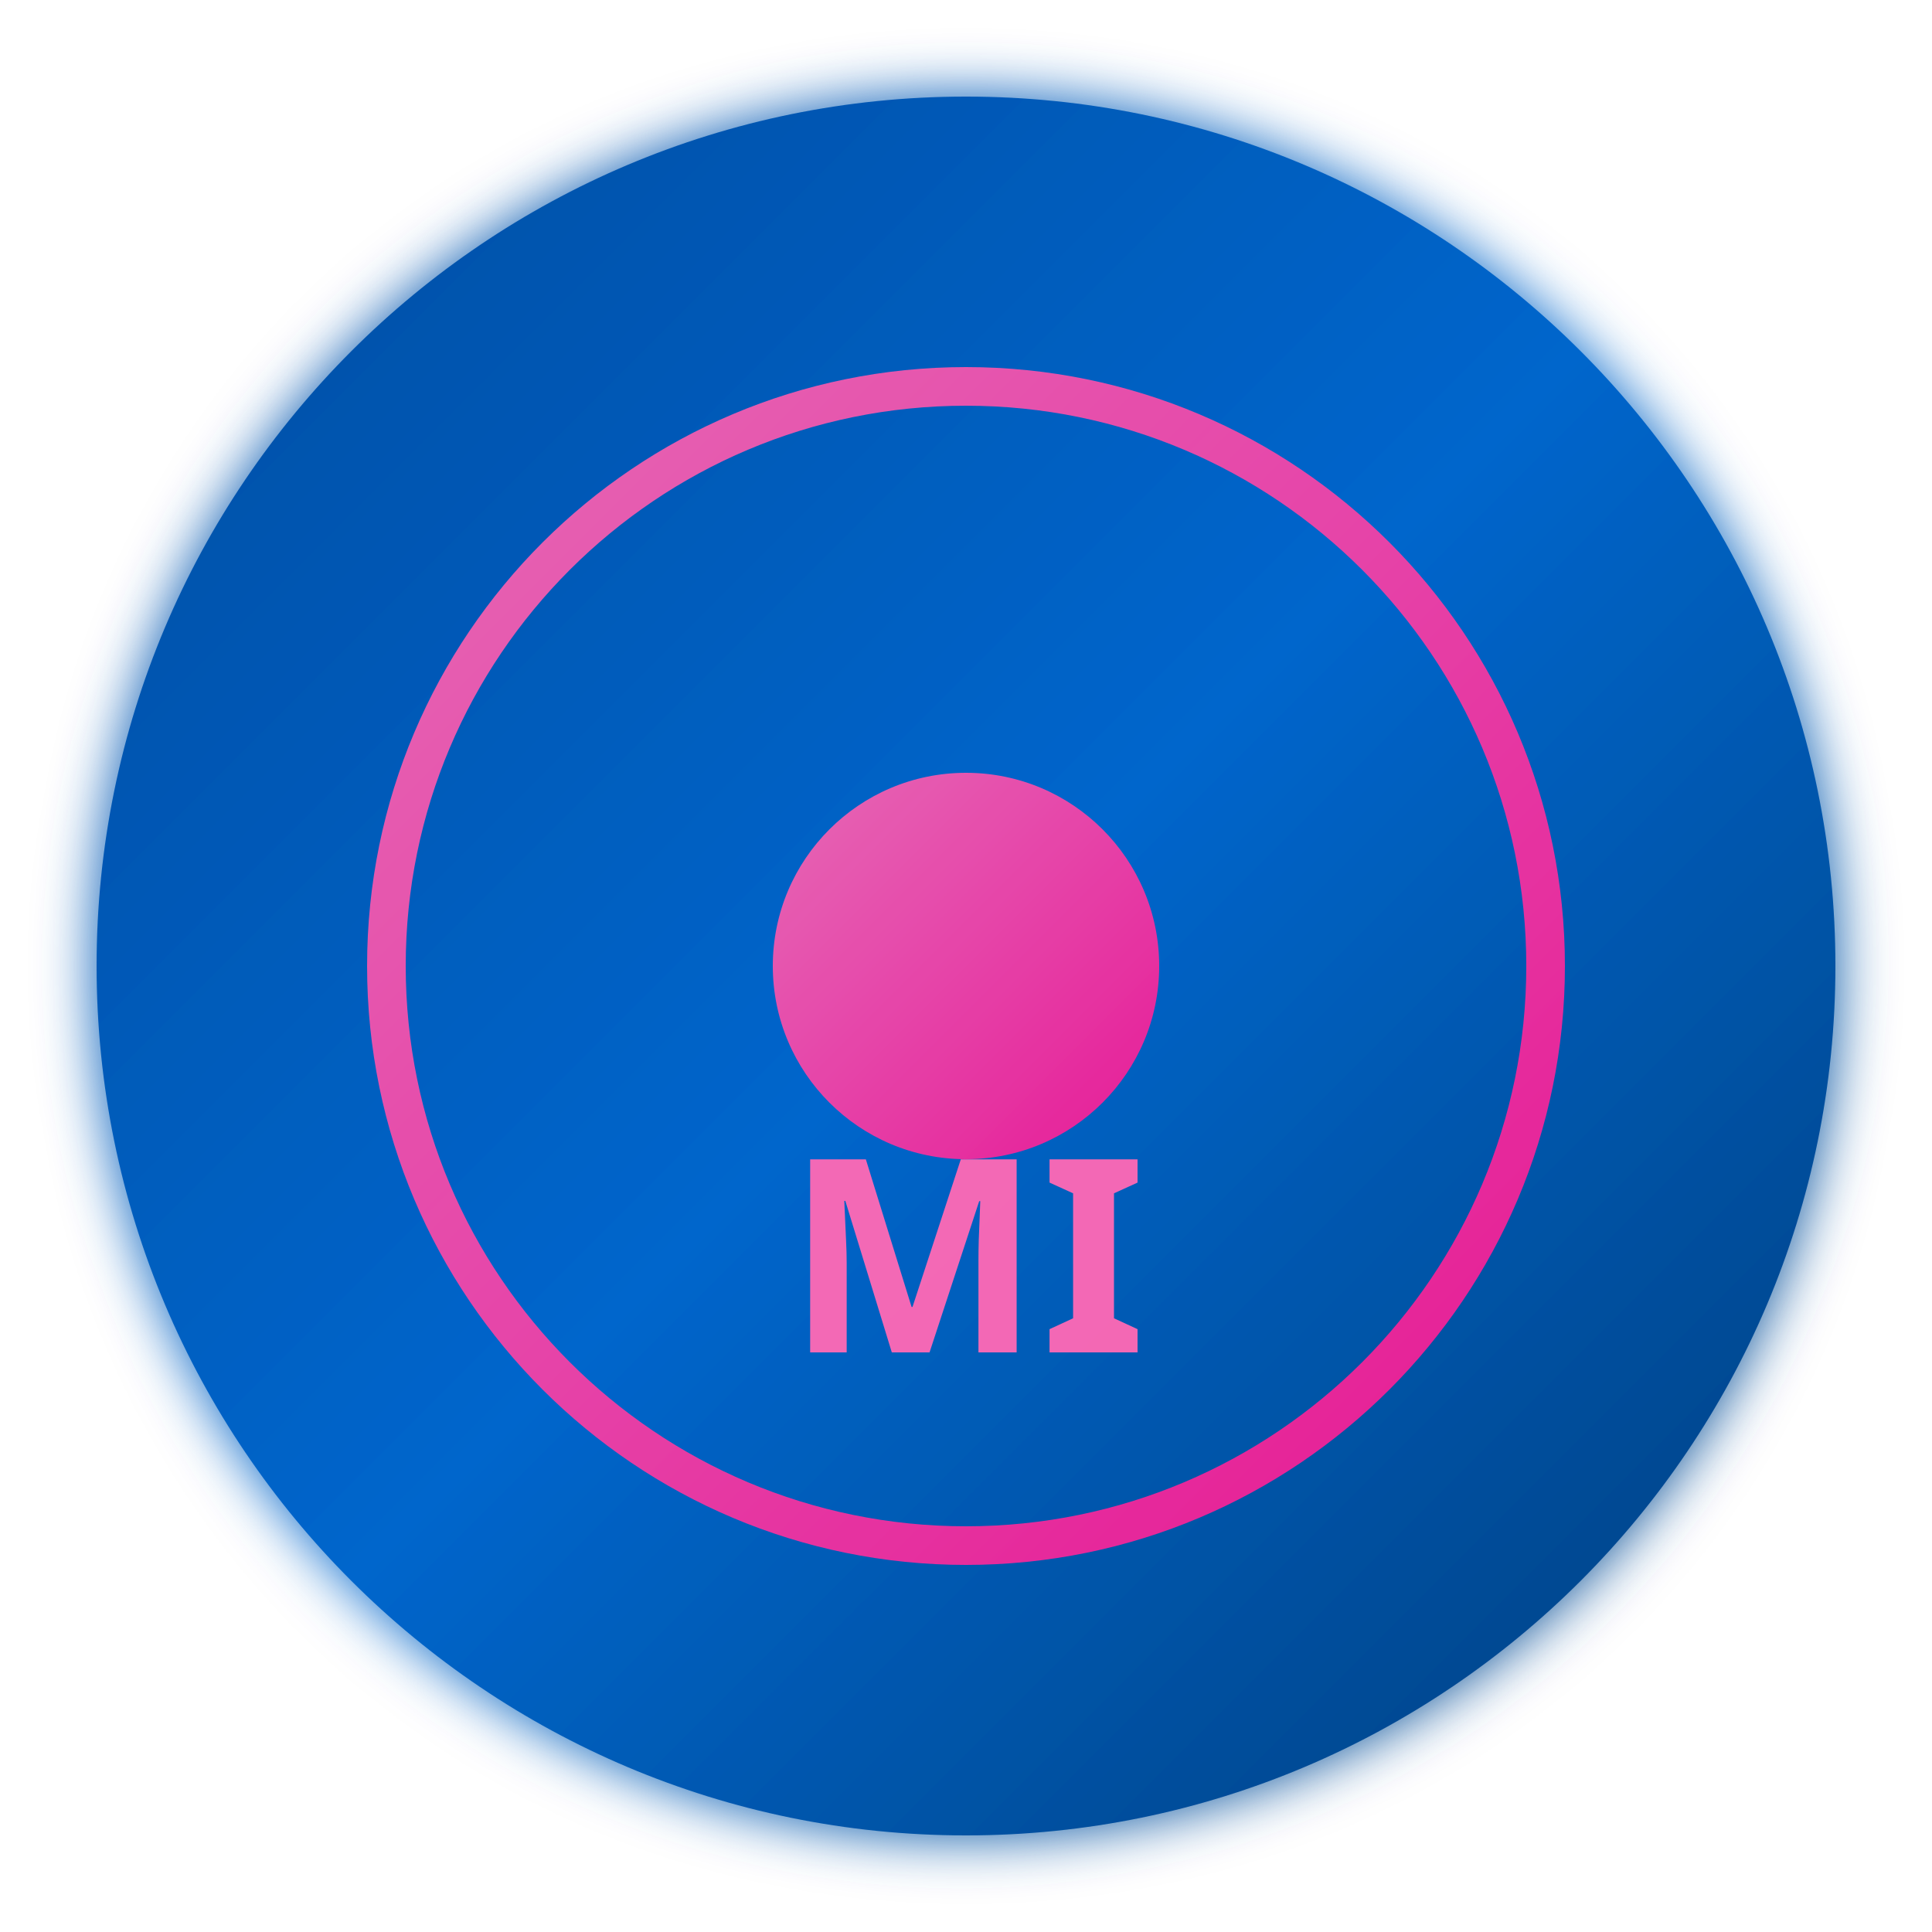
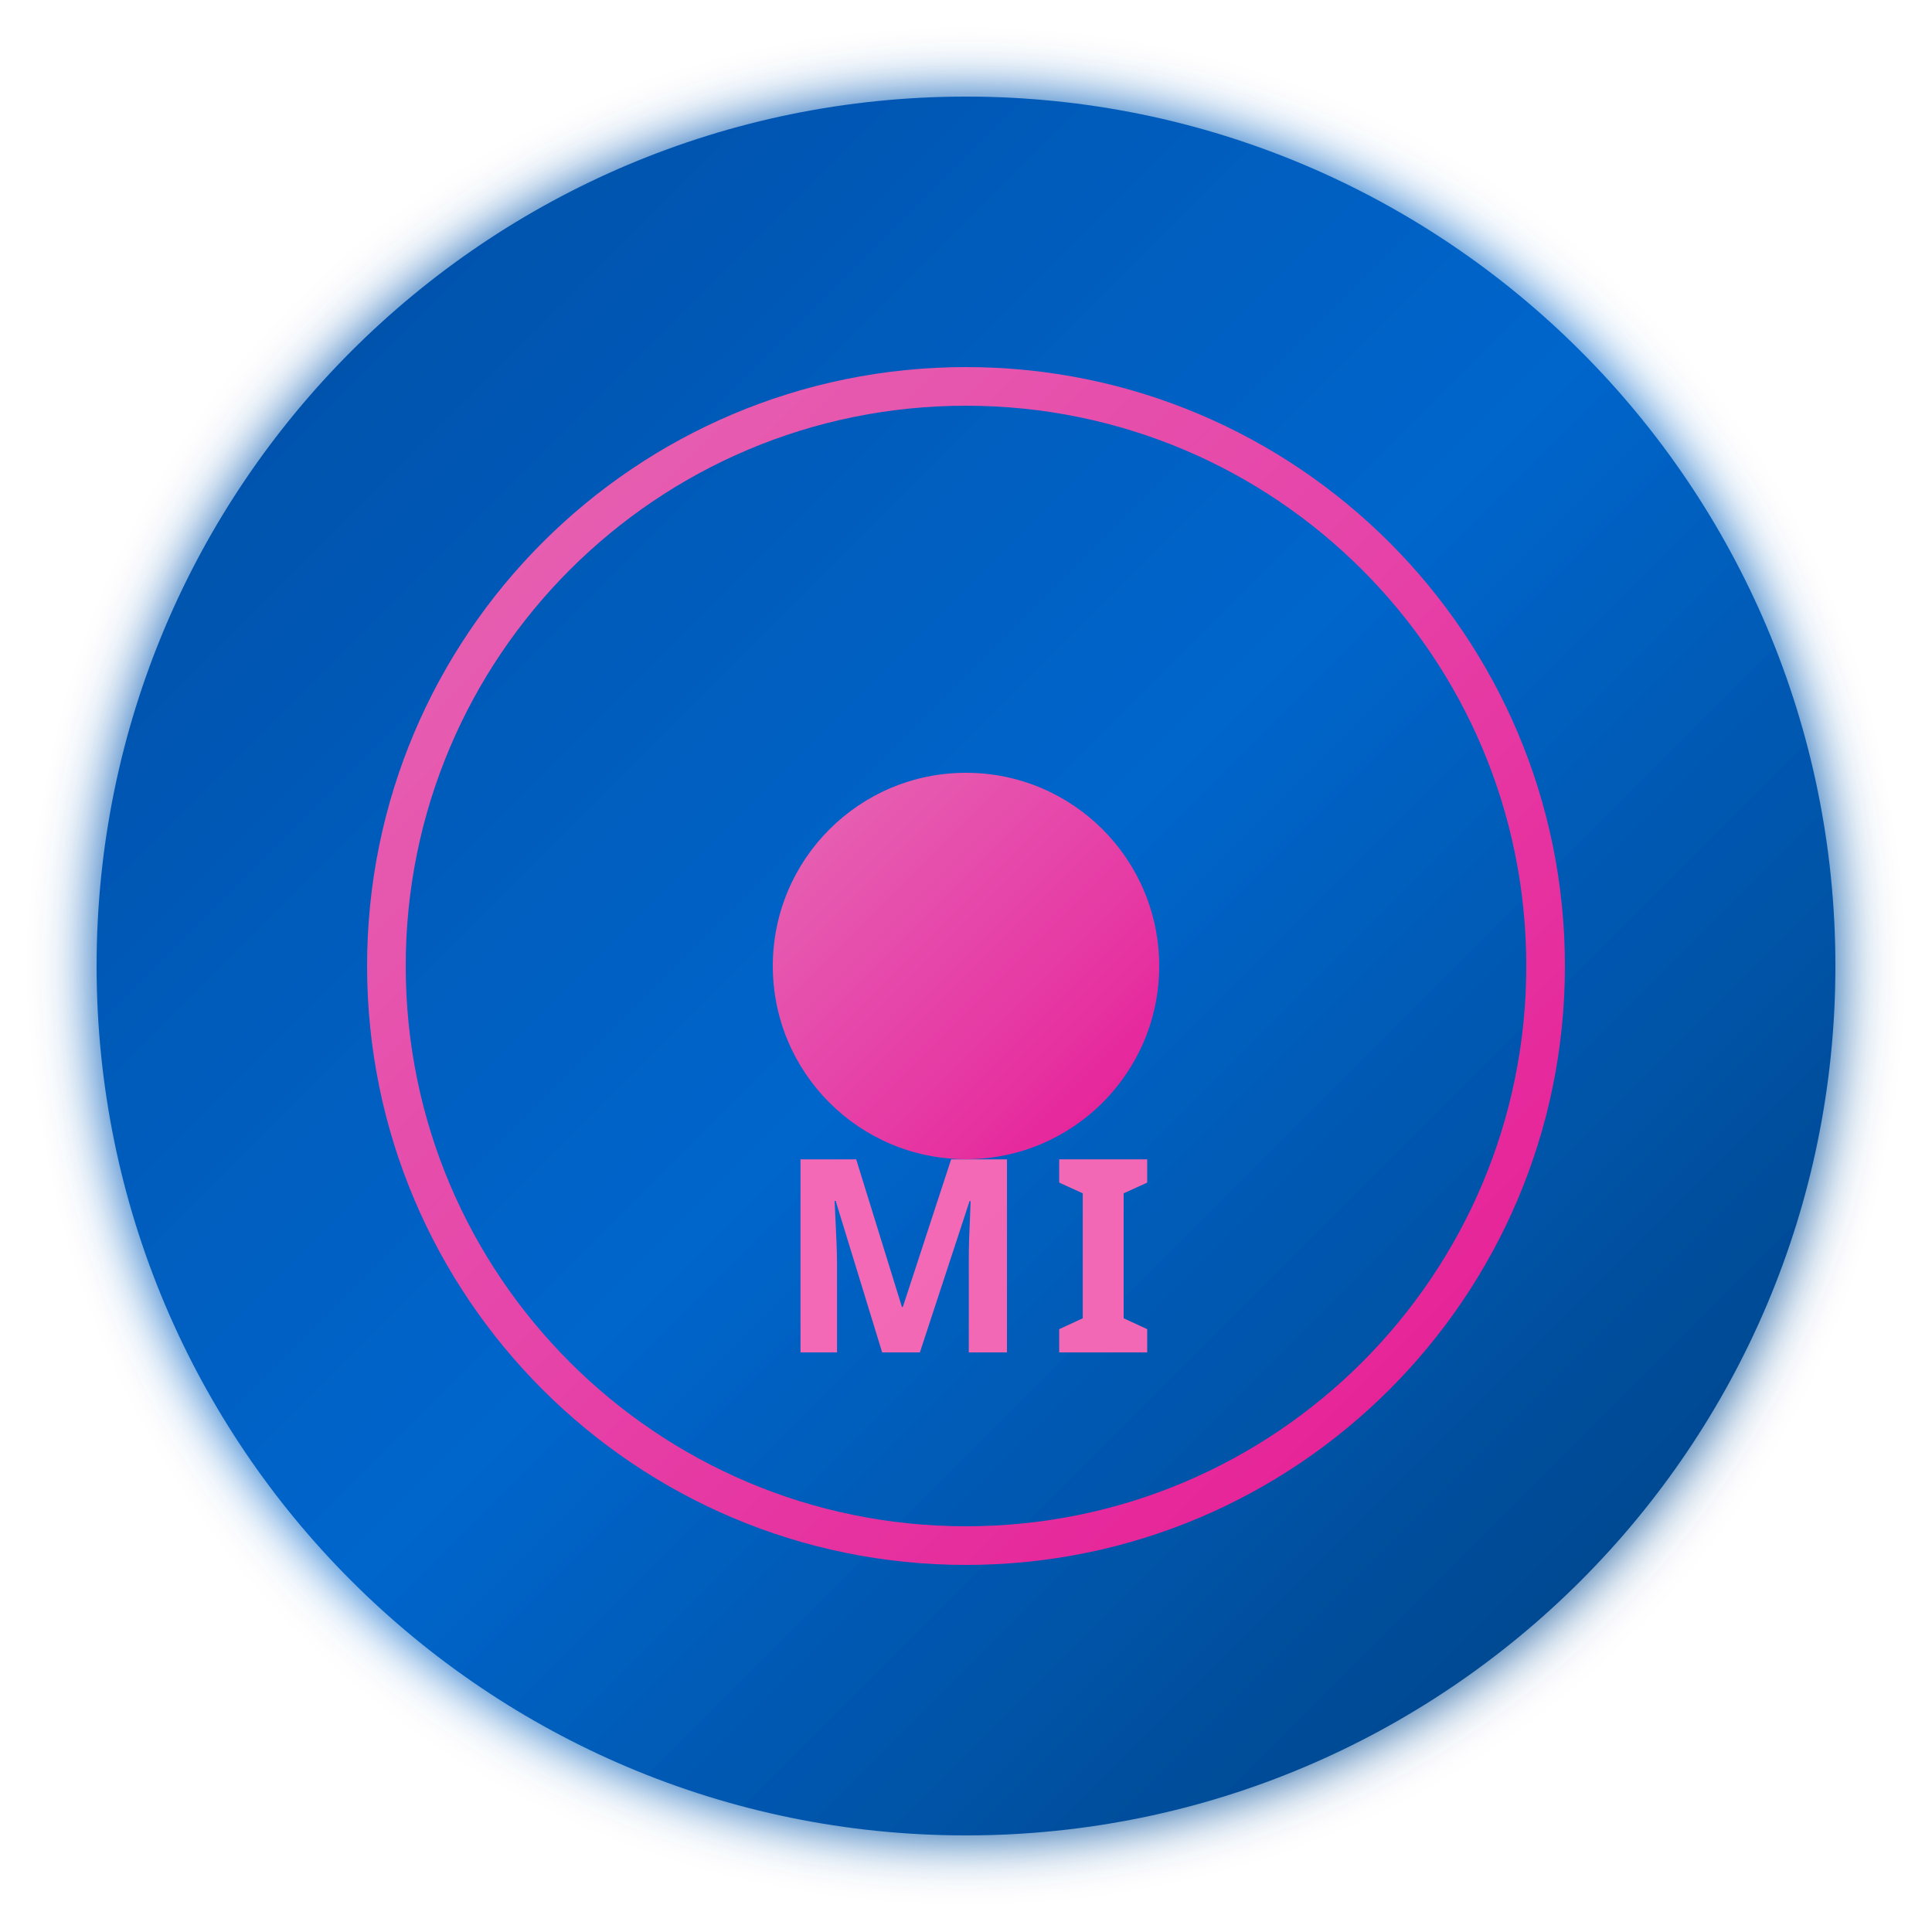
<svg xmlns="http://www.w3.org/2000/svg" viewBox="0 0 200 200">
  <defs>
    <linearGradient id="wpl-mi-blue-grad" x1="0%" y1="0%" x2="100%" y2="100%">
      <stop offset="0%" style="stop-color:#004BA0;stop-opacity:1" />
      <stop offset="50%" style="stop-color:#0066CC;stop-opacity:1" />
      <stop offset="100%" style="stop-color:#003D7A;stop-opacity:1" />
    </linearGradient>
    <linearGradient id="wpl-mi-pink-grad" x1="0%" y1="0%" x2="100%" y2="100%">
      <stop offset="0%" style="stop-color:#FF69B4;stop-opacity:1" />
      <stop offset="100%" style="stop-color:#FF1493;stop-opacity:1" />
    </linearGradient>
    <filter id="wpl-mi-glow">
      <feGaussianBlur stdDeviation="3" result="coloredBlur" />
      <feMerge>
        <feMergeNode in="coloredBlur" />
        <feMergeNode in="SourceGraphic" />
      </feMerge>
    </filter>
    <style>
      @keyframes spin {
        from { transform: rotate(0deg); }
        to { transform: rotate(360deg); }
      }
      @keyframes pulse {
        0%, 100% { opacity: 1; }
        50% { opacity: 0.85; }
      }
      .chakra { animation: spin 8s linear infinite; transform-origin: 100px 100px; }
      .logo-pulse { animation: pulse 2s ease-in-out infinite; }
    </style>
  </defs>
  <circle cx="100" cy="100" r="90" fill="url(#wpl-mi-blue-grad)" class="logo-pulse" filter="url(#wpl-mi-glow)" />
  <g class="chakra">
    <circle cx="100" cy="100" r="60" fill="none" stroke="url(#wpl-mi-pink-grad)" stroke-width="4" opacity="0.9" />
    <circle cx="100" cy="100" r="20" fill="url(#wpl-mi-pink-grad)" opacity="0.9" />
  </g>
-   <text x="100" y="140" font-family="Arial Black, sans-serif" font-size="28" font-weight="900" fill="#FF69B4" text-anchor="middle" opacity="0.95">MI</text>
+   <text x="100" y="140" font-family="Arial Black, sans-serif" font-size="28" font-weight="900" fill="#FF69B4" text-anchor="middle" opacity="0.95" style="letter-spacing: 2px;">MI</text>
</svg>
